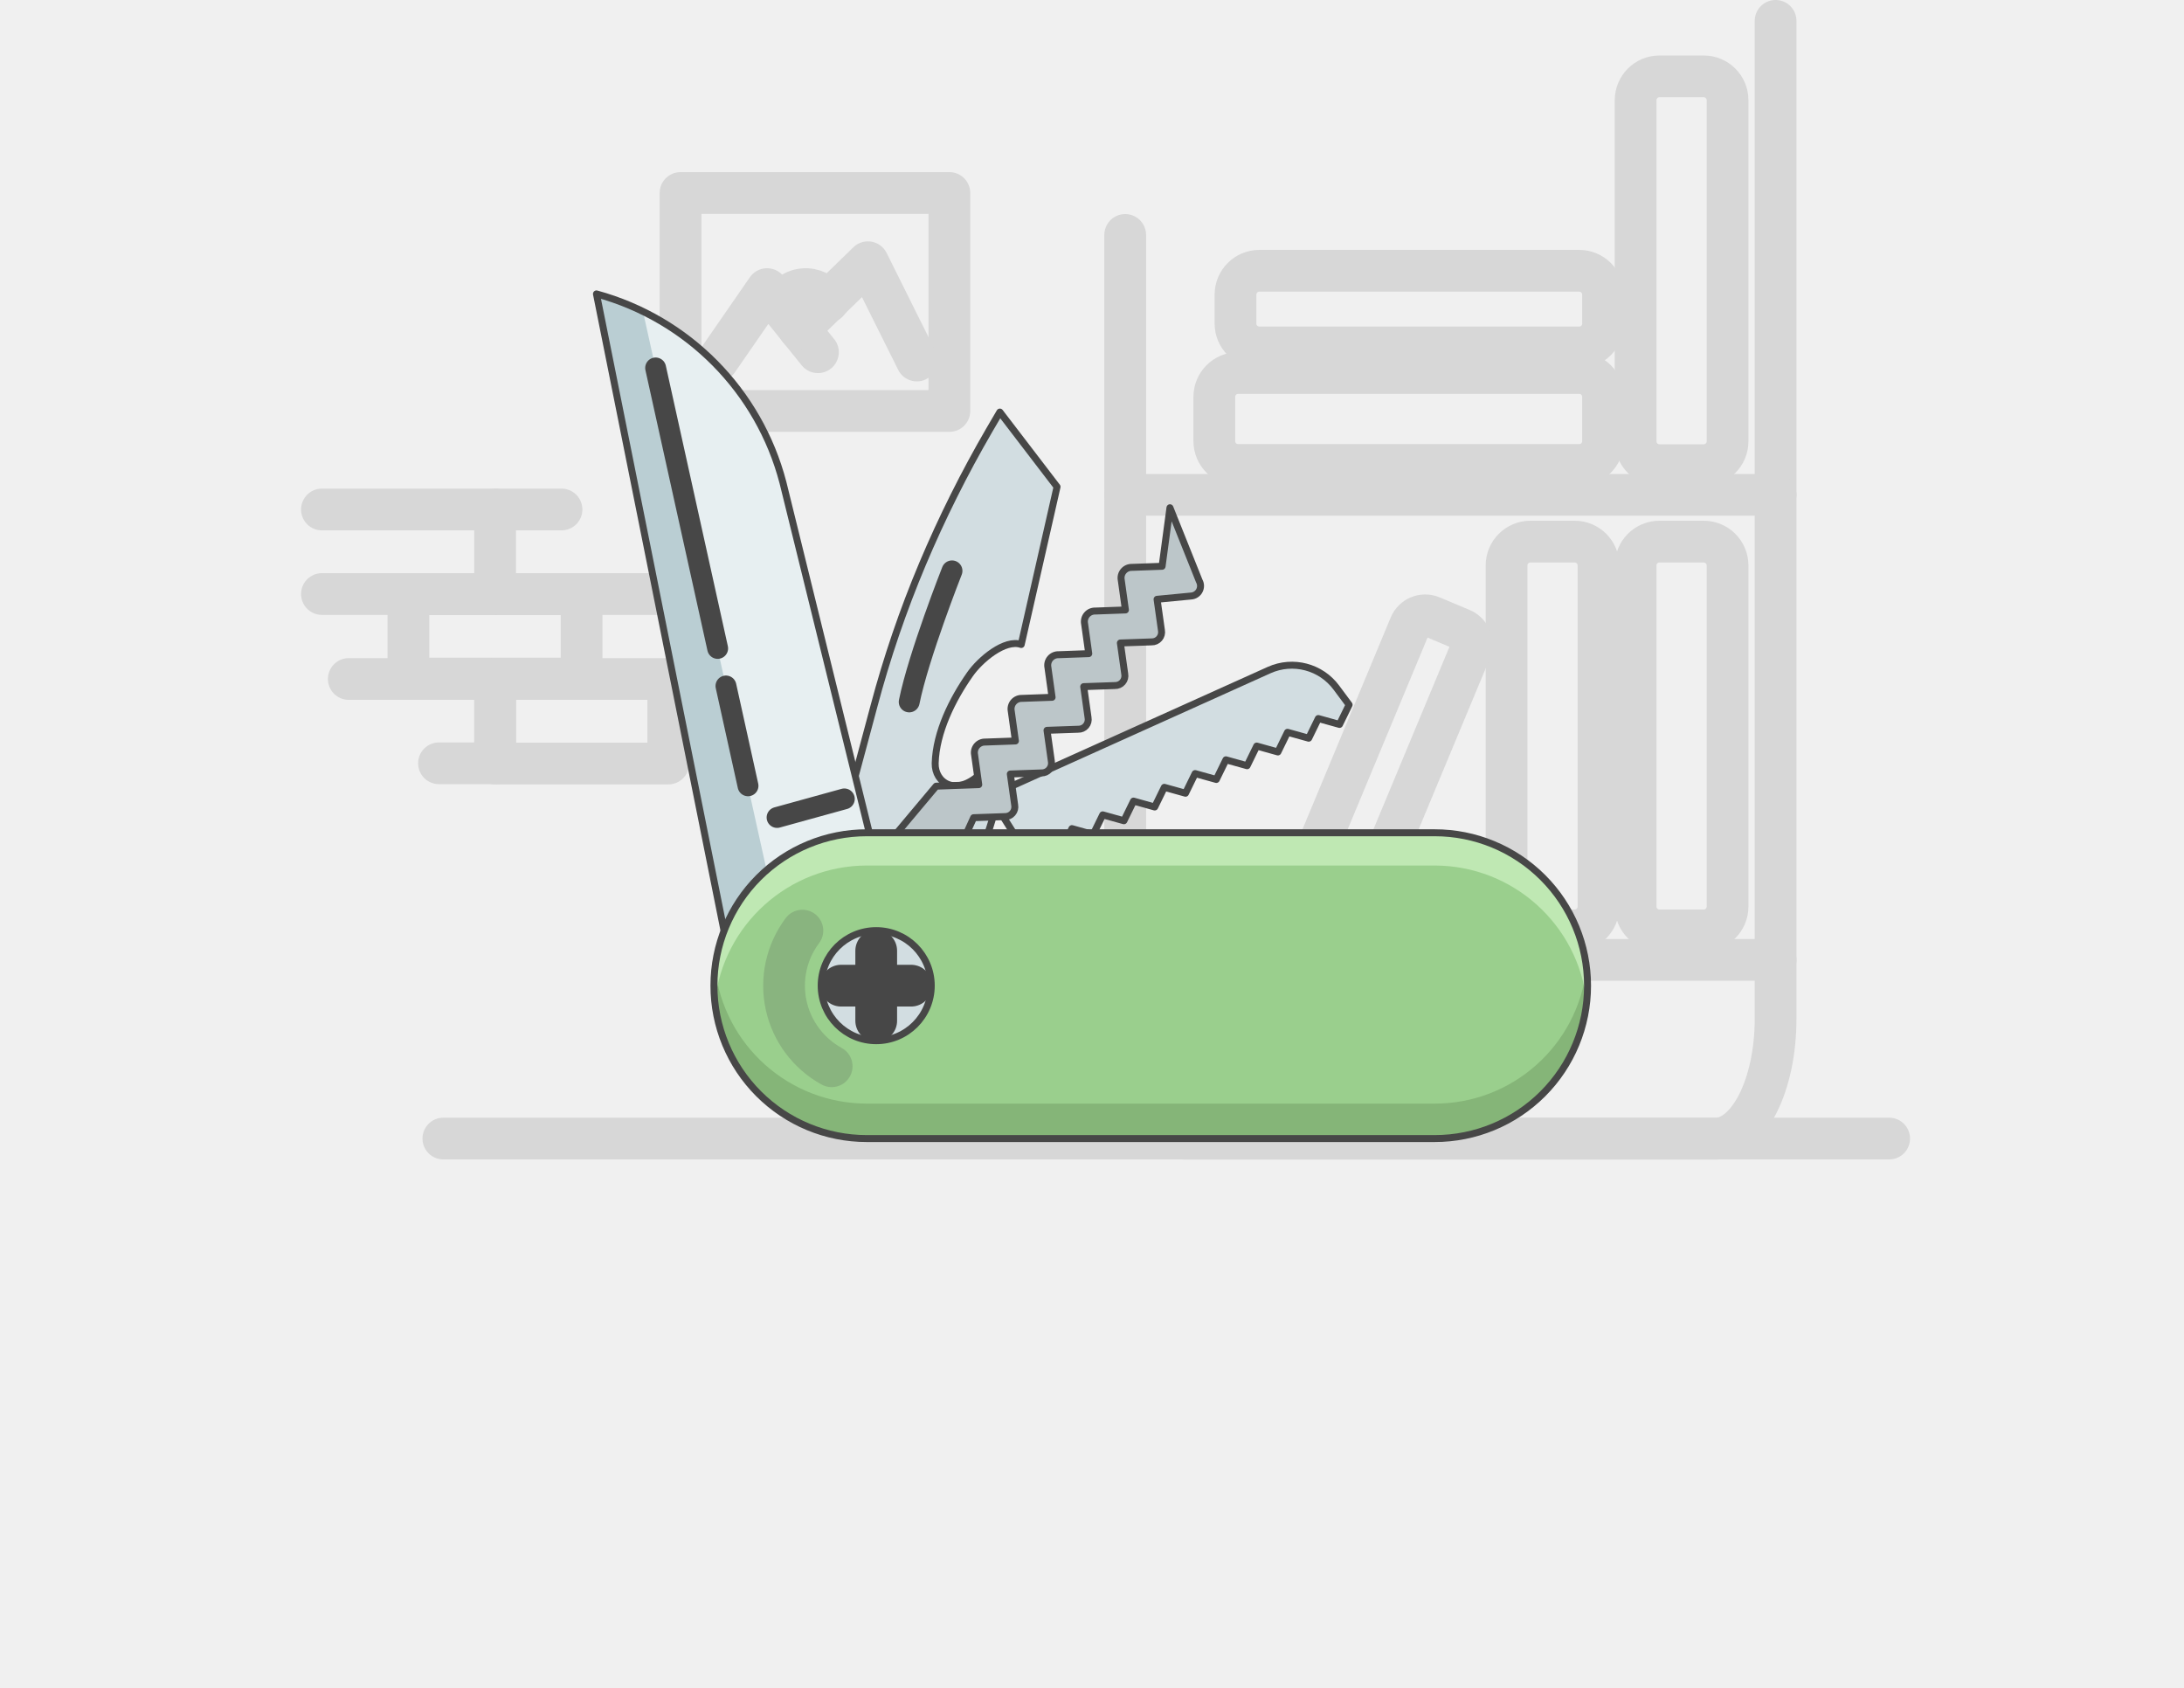
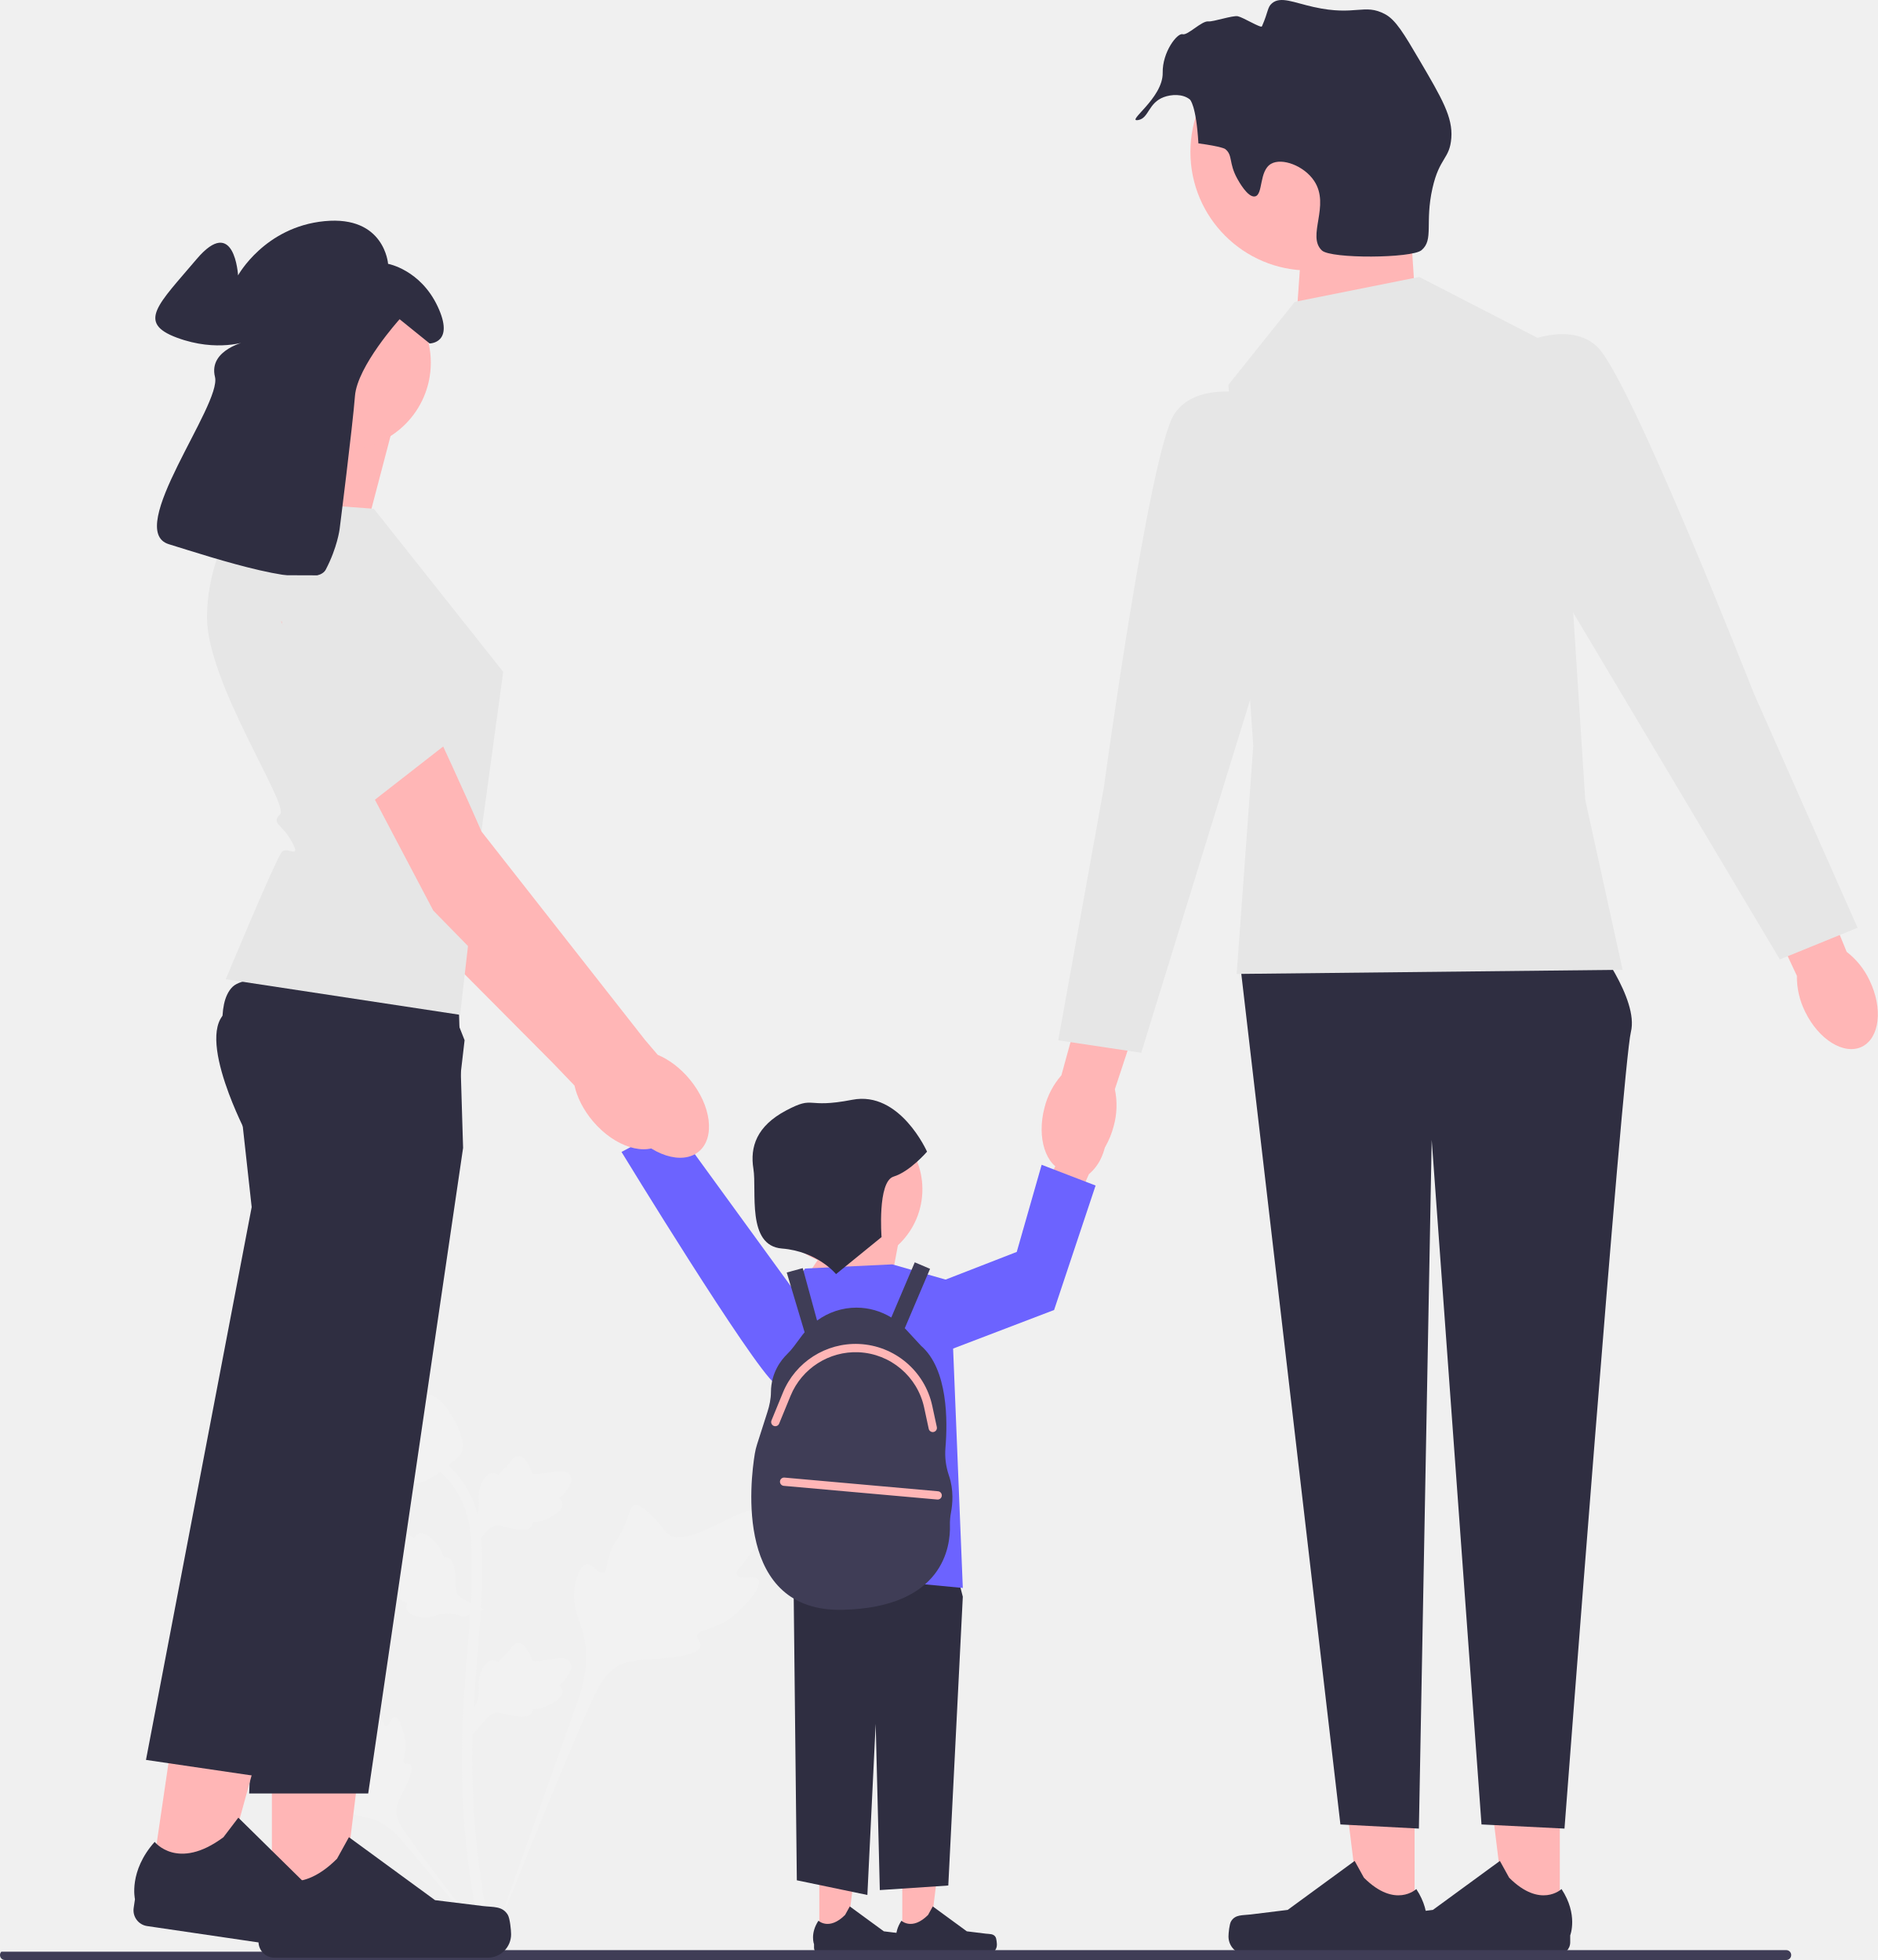
- <svg xmlns="http://www.w3.org/2000/svg" width="314" height="242.582" viewBox="0 0 314 242.582">
-   <g id="day77-pocket-knief" transform="translate(0 -234)">
-     <path id="XMLID_2_" d="M314,1000h0Z" transform="translate(0 -523.418)" fill="#fff" />
-     <g id="XMLID_3_" transform="translate(46.284 237)" opacity="0.15">
-       <path id="XMLID_10_" d="M608.709,237V380.467c0,9.514-3.894,17.239-8.729,17.239H523.929c-4.8,0-8.729-7.724-8.729-17.239V267.772" transform="translate(-399.711 -237)" fill="none" stroke="#474747" stroke-linecap="round" stroke-linejoin="round" stroke-miterlimit="10" stroke-width="6" />
-       <line id="XMLID_9_" x2="207.868" transform="translate(17.458 160.674)" fill="none" stroke="#474747" stroke-linecap="round" stroke-linejoin="round" stroke-miterlimit="10" stroke-width="6" />
-       <line id="XMLID_18_" x2="93.509" transform="translate(115.489 68.138)" fill="none" stroke="#474747" stroke-linecap="round" stroke-linejoin="round" stroke-miterlimit="10" stroke-width="6" />
-       <line id="XMLID_22_" x2="93.509" transform="translate(115.489 134.989)" fill="none" stroke="#474747" stroke-linecap="round" stroke-linejoin="round" stroke-miterlimit="10" stroke-width="6" />
-       <path id="XMLID_17_" d="M758.7,531.292h-6.374a3.431,3.431,0,0,1-3.423-3.423V478.823a3.431,3.431,0,0,1,3.423-3.423H758.7a3.431,3.431,0,0,1,3.423,3.423v49.047A3.431,3.431,0,0,1,758.7,531.292Z" transform="translate(-560.029 -400.542)" fill="none" stroke="#474747" stroke-linecap="round" stroke-linejoin="round" stroke-miterlimit="10" stroke-width="6" />
-       <path id="XMLID_25_" d="M699.6,531.292h-6.374a3.431,3.431,0,0,1-3.423-3.423V478.823a3.431,3.431,0,0,1,3.423-3.423H699.6a3.431,3.431,0,0,1,3.423,3.423v49.047A3.411,3.411,0,0,1,699.6,531.292Z" transform="translate(-519.486 -400.542)" fill="none" stroke="#474747" stroke-linecap="round" stroke-linejoin="round" stroke-miterlimit="10" stroke-width="6" />
-       <path id="XMLID_60_" d="M758.7,318.292h-6.374a3.431,3.431,0,0,1-3.423-3.423V265.823a3.431,3.431,0,0,1,3.423-3.423H758.7a3.431,3.431,0,0,1,3.423,3.423v49.047A3.431,3.431,0,0,1,758.7,318.292Z" transform="translate(-560.029 -254.424)" fill="none" stroke="#474747" stroke-linecap="round" stroke-linejoin="round" stroke-miterlimit="10" stroke-width="6" />
-       <path id="XMLID_58_" d="M611.892,401.623V408a3.431,3.431,0,0,1-3.423,3.423H559.423A3.431,3.431,0,0,1,556,408v-6.374a3.431,3.431,0,0,1,3.423-3.423h49.047A3.431,3.431,0,0,1,611.892,401.623Z" transform="translate(-427.7 -347.583)" fill="none" stroke="#474747" stroke-linecap="round" stroke-linejoin="round" stroke-miterlimit="10" stroke-width="6" />
-       <path id="XMLID_61_" d="M618.546,354.823V359a3.431,3.431,0,0,1-3.423,3.423h-46A3.431,3.431,0,0,1,565.7,359v-4.176a3.431,3.431,0,0,1,3.423-3.423h46A3.431,3.431,0,0,1,618.546,354.823Z" transform="translate(-434.354 -315.478)" fill="none" stroke="#474747" stroke-linecap="round" stroke-linejoin="round" stroke-miterlimit="10" stroke-width="6" />
-       <path id="XMLID_34_" d="M600.33,553.552,596,551.731a2.369,2.369,0,0,1-1.287-3.077L610.566,510.6a2.369,2.369,0,0,1,3.077-1.287l4.333,1.821a2.369,2.369,0,0,1,1.287,3.077l-15.857,38.057A2.343,2.343,0,0,1,600.33,553.552Z" transform="translate(-454.132 -423.682)" fill="none" stroke="#474747" stroke-linecap="round" stroke-linejoin="round" stroke-miterlimit="10" stroke-width="6" />
-       <path id="XMLID_57_" d="M147.4,460.7h24.9v12.152H147.4" transform="translate(-147.4 -390.458)" fill="none" stroke="#474747" stroke-linecap="round" stroke-linejoin="round" stroke-miterlimit="10" stroke-width="6" />
-       <line id="XMLID_59_" x1="24.932" transform="translate(24.9 82.394)" fill="none" stroke="#474747" stroke-linecap="round" stroke-linejoin="round" stroke-miterlimit="10" stroke-width="6" />
-       <line id="XMLID_38_" x2="9.546" transform="translate(24.9 70.242)" fill="none" stroke="#474747" stroke-linecap="round" stroke-linejoin="round" stroke-miterlimit="10" stroke-width="6" />
-       <rect id="XMLID_42_" width="24.9" height="12.152" transform="translate(12.434 82.394)" fill="none" stroke="#474747" stroke-linecap="round" stroke-linejoin="round" stroke-miterlimit="10" stroke-width="6" />
-       <path id="XMLID_52_" d="M159.7,538.3h21.038v12.12h-8.07" transform="translate(-155.838 -443.692)" fill="none" stroke="#474747" stroke-linecap="round" stroke-linejoin="round" stroke-miterlimit="10" stroke-width="6" />
-       <rect id="XMLID_54_" width="24.9" height="12.152" transform="translate(24.9 94.608)" fill="none" stroke="#474747" stroke-linecap="round" stroke-linejoin="round" stroke-miterlimit="10" stroke-width="6" />
-       <rect id="XMLID_23_" width="38.653" height="31.337" transform="translate(51.559 24.743)" fill="none" stroke="#474747" stroke-linecap="round" stroke-linejoin="round" stroke-miterlimit="10" stroke-width="6" />
-       <path id="XMLID_62_" d="M328.6,370.068l7.1-10.268,7.316,9.075" transform="translate(-271.703 -321.241)" fill="none" stroke="#474747" stroke-linecap="round" stroke-linejoin="round" stroke-miterlimit="10" stroke-width="6" />
-       <path id="XMLID_64_" d="M365.9,357.108l9.891-9.608,7.034,14.13" transform="translate(-297.291 -312.803)" fill="none" stroke="#474747" stroke-linecap="round" stroke-linejoin="round" stroke-miterlimit="10" stroke-width="6" />
-       <path id="XMLID_63_" d="M357.7,362.343a3.714,3.714,0,0,1,6.72-.722" transform="translate(-291.666 -321.241)" fill="none" stroke="#474747" stroke-linecap="round" stroke-linejoin="round" stroke-miterlimit="10" stroke-width="6" />
+ <svg xmlns="http://www.w3.org/2000/svg" width="452.553" height="472.429" viewBox="0 0 452.553 472.429">
+   <g>
+     <path d="M182.775,380.824c-.844-1.424-4.497,.101-5.168-1.191-.669-1.287,2.724-3.249,4.663-7.73,.35-.808,2.553-5.9,.922-7.472-3.092-2.978-17.24,9.313-22.191,5.29-1.087-.883-1.846-2.645-5.134-5.506-1.308-1.138-2.099-1.652-2.865-1.461-1.086,.271-1.172,1.725-2.337,4.584-1.747,4.287-2.78,4.028-3.798,7.449-.756,2.539-.583,4.016-1.472,4.303-1.258,.407-2.416-2.286-4.011-2.045-1.627,.246-2.611,3.382-2.922,5.73-.583,4.406,1.035,7.313,1.932,10.371,.975,3.322,1.553,8.375-.698,15.528l-22.277,62.766c4.918-12.879,19.158-48.185,25.142-61.305,1.727-3.787,3.635-7.629,7.551-9.145,3.77-1.46,8.949-.588,15.55-2.179,.771-.186,2.911-.73,3.18-1.988,.223-1.04-1.036-1.621-.842-2.595,.259-1.307,2.734-1.323,5.775-2.831,2.144-1.063,3.48-2.328,4.629-3.415,.346-.328,5.495-5.262,4.371-7.157h-0Z" fill="#f2f2f2" />
+     <path d="M95.13,413.866c-.942,.004-1.248,2.236-2.076,2.193-.825-.043-.808-2.275-2.448-4.519-.296-.405-2.159-2.955-3.401-2.608-2.354,.658-.404,11.148-3.806,12.418-.747,.279-1.831,.143-4.184,.931-.936,.314-1.417,.554-1.544,.985-.18,.611,.508,1.073,1.575,2.47,1.6,2.094,1.175,2.527,2.56,4.013,1.028,1.104,1.803,1.445,1.687,1.964-.163,.735-1.819,.526-2.161,1.379-.349,.87,.907,2.257,1.969,3.087,1.994,1.558,3.888,1.602,5.647,2.044,1.912,.48,4.559,1.654,7.42,4.823l24.378,29.044c-4.902-6.13-18.122-23.306-22.835-30.029-1.361-1.941-2.696-3.985-2.31-6.345,.371-2.272,2.293-4.562,3.417-8.261,.131-.432,.481-1.639-.058-2.134-.446-.409-1.095,.041-1.517-.335-.567-.504,.14-1.724,.277-3.651,.097-1.359-.138-2.38-.341-3.258-.061-.265-.997-4.215-2.251-4.21v0Z" fill="#f2f2f2" />
+     <path d="M113.929,418.086l-.568-5.068,.259-.384c1.2-1.777,1.812-3.512,1.819-5.159,.001-.262-.011-.524-.023-.79-.049-1.057-.11-2.371,.575-3.903,.384-.854,1.463-2.831,3.086-2.587,.437,.061,.767,.262,1.018,.497,.037-.059,.075-.117,.115-.181,.505-.771,.905-1.101,1.291-1.419,.296-.245,.602-.497,1.082-1.094,.21-.262,.374-.492,.513-.685,.42-.585,.968-1.282,1.935-1.27,1.033,.049,1.574,.903,1.932,1.468,.64,1.008,.93,1.735,1.122,2.217,.07,.176,.149,.374,.19,.436,.333,.489,3.038,.032,4.057-.135,2.289-.382,4.27-.712,5.087,.732,.585,1.033,.151,2.398-1.33,4.168-.461,.551-.952,.969-1.388,1.297,.361,.215,.684,.546,.815,1.065h0c.308,1.228-.748,2.459-3.137,3.663-.593,.301-1.392,.702-2.512,.896-.527,.091-1.002,.113-1.408,.125-.009,.235-.064,.489-.207,.751-.42,.771-1.293,1.138-2.61,1.05-1.449-.076-2.642-.352-3.694-.595-.919-.21-1.711-.389-2.332-.347-1.153,.093-2.041,1.016-3.083,2.212l-2.603,3.042h-0Z" fill="#f2f2f2" />
+     <path d="M116.563,387.911l-4.758,1.835-.437-.153c-2.023-.71-3.857-.862-5.452-.451-.254,.065-.504,.143-.759,.223-1.01,.315-2.266,.708-3.922,.434-.924-.155-3.11-.697-3.285-2.329-.052-.438,.059-.809,.222-1.111-.066-.021-.133-.042-.204-.065-.874-.293-1.295-.597-1.7-.889-.312-.224-.633-.456-1.332-.769-.307-.137-.571-.237-.793-.322-.672-.258-1.486-.611-1.719-1.549-.215-1.011,.474-1.751,.93-2.241,.813-.875,1.442-1.34,1.86-1.648,.153-.112,.324-.239,.373-.294,.389-.446-.74-2.947-1.159-3.891-.95-2.118-1.772-3.95-.582-5.106,.851-.828,2.282-.754,4.369,.229,.65,.307,1.179,.675,1.607,1.013,.117-.404,.354-.8,.823-1.058h0c1.11-.61,2.569,.099,4.339,2.105,.442,.498,1.033,1.169,1.504,2.203,.221,.487,.363,.941,.478,1.331,.229-.051,.49-.063,.779,.009,.852,.21,1.429,.962,1.678,2.258,.294,1.421,.329,2.645,.362,3.724,.03,.942,.058,1.753,.255,2.344,.382,1.091,1.5,1.717,2.922,2.421l3.603,1.746-0,0Z" fill="#f2f2f2" />
+     <path d="M113.929,372.979l-.568-5.068,.259-.384c1.2-1.777,1.812-3.512,1.819-5.159,.001-.262-.011-.524-.023-.79-.049-1.057-.11-2.371,.575-3.903,.384-.854,1.463-2.831,3.086-2.587,.437,.061,.767,.262,1.018,.497,.037-.059,.075-.117,.115-.181,.505-.771,.905-1.101,1.291-1.419,.296-.245,.602-.497,1.082-1.094,.21-.262,.374-.492,.513-.685,.42-.585,.968-1.282,1.935-1.27,1.033,.049,1.574,.903,1.932,1.468,.64,1.008,.93,1.735,1.122,2.217,.07,.176,.149,.374,.19,.436,.333,.489,3.038,.032,4.057-.135,2.289-.382,4.27-.712,5.087,.732,.585,1.033,.151,2.398-1.33,4.168-.461,.551-.952,.969-1.388,1.297,.361,.215,.684,.546,.815,1.065h0c.308,1.228-.748,2.459-3.137,3.663-.593,.301-1.392,.702-2.512,.896-.527,.091-1.002,.113-1.408,.125-.009,.235-.064,.489-.207,.751-.42,.771-1.293,1.138-2.61,1.05-1.449-.076-2.642-.352-3.694-.595-.919-.21-1.711-.389-2.332-.347-1.153,.093-2.041,1.016-3.083,2.212l-2.603,3.042h-0Z" fill="#f2f2f2" />
+     <path d="M119.115,471.357l-1.062-.666-.257-1.226,.257,1.226-1.238,.142c-.02-.115-.087-.379-.188-.793-.554-2.266-2.244-9.162-3.654-20.023-.984-7.581-1.541-15.376-1.656-23.17-.115-7.807,.255-13.717,.551-18.467,.224-3.583,.496-6.994,.762-10.317,.71-8.878,1.379-17.265,.881-26.55-.11-2.073-.341-6.387-2.862-10.978-1.462-2.663-3.476-5.027-5.987-7.023l1.561-1.963c2.771,2.207,5,4.826,6.623,7.782,2.795,5.09,3.047,9.791,3.168,12.05,.507,9.449-.17,17.916-.887,26.88-.264,3.311-.536,6.708-.759,10.276-.294,4.706-.66,10.565-.546,18.271,.113,7.701,.663,15.4,1.634,22.886,1.392,10.724,3.058,17.517,3.605,19.749,.291,1.192,.352,1.441,.054,1.914v-0Z" fill="#f2f2f2" />
+     <path d="M100.066,357.494c-.103,0-.207-.002-.312-.01-2.134-.115-4.11-1.392-5.875-3.796-.827-1.131-1.251-2.42-2.095-4.992-.131-.396-.767-2.408-1.154-5.176-.253-1.808-.221-2.565,.137-3.233,.398-.744,1.041-1.263,1.766-1.613-.032-.24-.006-.487,.098-.739,.427-1.045,1.563-.908,2.177-.842,.311,.039,.699,.091,1.117,.069,.658-.032,1.012-.228,1.548-.521,.513-.281,1.15-.631,2.096-.825,1.865-.389,3.427,.14,3.942,.313,2.71,.903,4.046,3.01,5.593,5.45,.308,.489,1.367,2.271,2.065,4.713,.504,1.762,.433,2.545,.281,3.128-.308,1.197-1.036,1.882-2.885,3.394-1.931,1.583-2.9,2.376-3.732,2.858-1.937,1.118-3.153,1.821-4.768,1.821v0Z" fill="#f2f2f2" />
+   </g>
+   <g>
+     <polygon points="217.451 467.068 224.014 467.067 227.135 441.755 217.45 441.756 217.451 467.068" fill="#ffb6b6" />
+     <path d="M239.935,466.919h0c.204,.344,.312,1.455,.312,1.855h0c0,1.23-.997,2.227-2.227,2.227h-20.323c-.839,0-1.519-.68-1.519-1.519v-.846s-1.005-2.543,1.065-5.677c0,0,2.573,2.454,6.417-1.39l1.134-2.054,8.206,6.001,4.548,.56c.995,.122,1.877-.019,2.389,.843h0Z" fill="#2f2e41" />
+   </g>
+   <g>
+     <polygon points="197.451 467.068 204.014 467.067 207.135 441.755 197.45 441.756 197.451 467.068" fill="#ffb6b6" />
+     <path d="M219.935,466.919h0c.204,.344,.312,1.455,.312,1.855h0c0,1.23-.997,2.227-2.227,2.227h-20.323c-.839,0-1.519-.68-1.519-1.519v-.846s-1.005-2.543,1.065-5.677c0,0,2.573,2.454,6.417-1.39l1.134-2.054,8.206,6.001,4.548,.56c.995,.122,1.877-.019,2.389,.843h0Z" fill="#2f2e41" />
+   </g>
+   <polygon points="225.032 357.755 232.032 384.862 228.532 454.472 212.032 455.576 211.032 415.505 209.032 456.755 192.032 453.219 191.032 362.469 225.032 357.755" fill="#2f2e41" />
+   <g>
+     <path id="uuid-f560b4a3-9a95-4199-88c1-6c6c96ee74ab-663" d="M157.268,266.488c-2.259-3.963-6.134-6.011-8.656-4.573-2.522,1.438-2.735,5.816-.475,9.78,.881,1.596,2.131,2.958,3.647,3.972l9.782,16.672,7.726-4.757-10.463-15.931c-.1-1.821-.635-3.591-1.559-5.163Z" fill="#ffb6b6" />
+     <path d="M201.722,325.344s-9.271,12.778-14.941,8.212c-5.67-4.566-36.998-55.894-36.998-55.894l12.433-6.663,39.506,54.346Z" fill="#6c63ff" />
+   </g>
+   <polygon points="193.032 309.755 205.032 291.755 217.032 296.755 214.032 312.755 193.032 309.755" fill="#ffb6b6" />
+   <polygon points="194.032 305.755 215.032 304.755 229.032 308.755 232.032 382.755 190.032 378.755 190.032 339.731 184.032 319.755 194.032 305.755" fill="#6c63ff" />
+   <path d="M228.69,355.671c-.738-2.152-1.032-4.425-.842-6.692,.537-6.398,.638-18.934-5.883-24.598l-3.683-3.99c-.077-.083-.163-.154-.241-.235l6.095-14.326-3.682-1.565-5.657,13.296c-2.509-1.527-5.403-2.372-8.396-2.372-3.457,0-6.762,1.128-9.493,3.112l-3.45-12.639-3.859,1.054,4.314,14.414c-.157,.191-.328,.367-.477,.567l-2.107,2.828c-.513,.689-1.079,1.328-1.693,1.929-1.294,1.267-3.817,4.343-3.842,9.079-.008,1.62-.341,3.221-.835,4.764l-2.505,7.828c-.235,.735-.42,1.483-.545,2.245-1.104,6.703-4.927,38.283,21.201,37.651,24.357-.589,25.96-15.42,25.818-20.346-.031-1.069,.065-2.129,.264-3.18,.365-1.927,.694-5.336-.502-8.824Z" fill="#3f3d56" />
+   <polygon points="338.723 36.017 341.001 71.183 312.36 77.755 314.355 49.321 338.723 36.017" fill="#ffb6b6" />
+   <g>
+     <polygon points="340.904 463.408 327.994 463.407 321.852 413.611 340.906 413.612 340.904 463.408" fill="#ffb6b6" />
+     <path d="M296.673,463.115h0c-.402,.677-.614,2.862-.614,3.649h0c0,2.42,1.962,4.382,4.382,4.382h39.981c1.651,0,2.989-1.338,2.989-2.989v-1.665s1.978-5.003-2.094-11.169c0,0-5.061,4.828-12.623-2.734l-2.23-4.04-16.142,11.806-8.947,1.101c-1.958,.241-3.693-.037-4.7,1.658h-0Z" fill="#2f2e41" />
+   </g>
+   <g>
+     <polygon points="375.904 463.408 362.994 463.407 356.852 413.611 375.906 413.612 375.904 463.408" fill="#ffb6b6" />
+     <path d="M331.673,463.115h0c-.402,.677-.614,2.862-.614,3.649h0c0,2.42,1.962,4.382,4.382,4.382h39.981c1.651,0,2.989-1.338,2.989-2.989v-1.665s1.978-5.003-2.094-11.169c0,0-5.061,4.828-12.623-2.734l-2.23-4.04-16.142,11.806-8.947,1.101c-1.958,.241-3.693-.037-4.7,1.658h-0Z" fill="#2f2e41" />
+   </g>
+   <path d="M384.032,226.755s11,14,9,22-16,192-16,192l-20-1-12-165-3.087,166-18.913-1-24-206,85-7Z" fill="#2f2e41" />
+   <path id="uuid-35c49308-43d3-4982-a82f-2c4b488719d7-664" d="M268.405,271.394c-1.891,7.248-7.164,12.147-11.776,10.943s-6.817-8.055-4.925-15.306c.716-2.907,2.118-5.599,4.089-7.853l8.4-30.609,14.28,4.248-9.797,29.724c.618,2.93,.525,5.966-.271,8.852Z" fill="#ffb6b6" />
+   <circle cx="315.458" cy="36.626" r="28.574" fill="#ffb6b6" />
+   <polygon points="312.032 72.755 342.032 66.755 375.032 83.755 382.032 192.755 391.032 233.755 298.032 234.755 302.032 179.755 296.032 92.755 312.032 72.755" fill="#e6e6e6" />
+   <path d="M305.032,95.755s-16-5-22,4c-6,9-17,90-17,90l-11,61,20,3,33-107-3-51Z" fill="#e6e6e6" />
+   <g>
+     <path id="uuid-bde1eca8-243b-424d-9fdc-27c2181c111a-665" d="M450.565,236.336c3.26,6.744,2.423,13.893-1.869,15.967s-10.413-1.712-13.674-8.459c-1.339-2.677-2.018-5.636-1.979-8.63l-13.452-28.749,13.626-6.025,11.815,28.981c2.37,1.83,4.268,4.201,5.534,6.915Z" fill="#ffb6b6" />
+     <path d="M362.508,84.791s14.369-8.633,22.323-1.303c7.954,7.331,37.751,83.45,37.751,83.45l25.079,56.684-18.728,7.633-57.31-96.196-9.115-50.268Z" fill="#e6e6e6" />
+   </g>
+   <path d="M431.67,471.239c0,.66-.53,1.19-1.19,1.19H1.19c-.66,0-1.19-.53-1.19-1.19,0-.32,.12-.6,.32-.81H90.04c1.91,0,3.78-.13,5.62-.38H430.48c.66,0,1.19,.53,1.19,1.19Z" fill="#3f3d56" />
+   <path id="uuid-76bcf24f-af63-48e1-b762-2a44b8a9d8fc-666" d="M255.902,274.545c1.785-4.198,5.397-6.68,8.069-5.544,2.672,1.136,3.39,5.46,1.604,9.659-.69,1.687-1.775,3.185-3.162,4.367l-7.786,17.692-8.225-3.831,8.549-17.035c-.111-1.82,.215-3.641,.951-5.309Z" fill="#ffb6b6" />
+   <circle cx="203.899" cy="286.652" r="18.393" fill="#ffb6b6" />
+   <polygon points="227.032 308.755 245.032 301.755 251.032 280.755 264.032 285.755 254.032 315.755 227.032 326.07 227.032 308.755" fill="#6c63ff" />
+   <path d="M201.48,307.103l10.97-8.925s-1.038-13.376,2.905-14.579,8.056-6.008,8.056-6.008c0,0-6.527-14.744-18.016-12.507-11.489,2.237-8.867-1.166-15.948,2.583-7.08,3.749-8.74,8.752-7.879,14.068,.861,5.316-1.702,18.523,6.873,19.203s13.038,6.165,13.038,6.165Z" fill="#2f2e41" />
+   <path d="M298.152,43.023c-2.085-3.803-1.003-5.618-2.884-7.104-0-0-.757-.598-6.456-1.36h0c-.545-9.326-2.055-10.572-2.055-10.572-1.741-1.436-4.51-1.236-6.275-.584-3.733,1.38-3.604,5.015-6.083,5.511-3.425,.685,5.912-5.17,5.803-11.363-.089-5.052,3.529-9.662,4.79-9.302,1.25,.357,4.6-3.282,6.237-3.091,1.118,.13,5.858-1.495,7.078-1.241,1.332,.278,5.585,2.948,5.812,2.434,1.579-3.574,1.283-4.624,2.457-5.589,2.081-1.709,5.138-.159,10.041,.934,10.088,2.249,12.137-.973,17.183,1.725,2.549,1.363,4.511,4.646,8.33,11.156,5.342,9.104,8.012,13.656,7.63,18.686-.39,5.13-2.847,4.606-4.544,12.11-1.889,8.354,.382,12.424-2.656,14.944-2.348,1.948-21.815,2.098-23.993,.05-3.728-3.507,2.099-10.784-1.859-16.757-2.43-3.667-7.748-5.636-10.376-4.13-2.972,1.703-1.872,7.488-3.897,7.866-1.734,.324-3.919-3.66-4.282-4.323Z" fill="#2f2e41" />
+   <g>
+     <g>
+       <path d="M159.66,275.482c3.98-3.363,2.924-11.159-2.361-17.414-2.313-2.738-5.053-4.726-7.736-5.815l-3.084-3.559-39.827-49.902s-22.055-49.642-28.566-55.005c-6.511-5.363-14.171-2.571-14.171-2.571l-5.977,7.394,37.243,69.312,38.116,38.359,5.145,5.365c.625,2.827,2.128,5.861,4.441,8.599,5.284,6.255,12.794,8.6,16.775,5.237Z" fill="#ffb6b6" />
+       <polygon points="84.482 153.017 94.462 167.655 108.79 188.86 83.045 197.766 60.314 158.762 84.482 153.017" fill="#e6e6e6" />
    </g>
-     <g id="Groupe_334" data-name="Groupe 334" transform="translate(85.753 276.25)">
-       <path id="XMLID_16_" d="M459.3,560.273l1.382-2.826,3.014.848,1.382-2.826,3.046.848,1.382-2.826,3.046.848,1.382-2.826,3.046.848,1.382-2.826,3.046.848,1.382-2.826,3.046.848,1.382-2.826,3.046.848,1.382-2.826,3.046.848,1.382-2.826,3.046.848,1.382-2.826,3.046.848,1.382-2.826-1.821-2.449a7.965,7.965,0,0,0-9.671-2.543L453.3,550.759Z" transform="translate(-396.717 -478.602)" fill="#d2dde1" />
-       <path id="XMLID_5_" d="M459.3,560.273l1.382-2.826,3.014.848,1.382-2.826,3.046.848,1.382-2.826,3.046.848,1.382-2.826,3.046.848,1.382-2.826,3.046.848,1.382-2.826,3.046.848,1.382-2.826,3.046.848,1.382-2.826,3.046.848,1.382-2.826,3.046.848,1.382-2.826,3.046.848,1.382-2.826-1.821-2.449a7.965,7.965,0,0,0-9.671-2.543L453.3,550.759Z" transform="translate(-396.717 -478.602)" fill="none" stroke="#474747" stroke-linecap="round" stroke-linejoin="round" stroke-miterlimit="10" stroke-width="1" />
-       <path id="XMLID_11_" d="M316.055,454.6l-23.456,4.71L273.1,362h0a38.081,38.081,0,0,1,26.816,27.13Z" transform="translate(-273.1 -362)" fill="#baced3" />
-       <path id="XMLID_13_" d="M396.9,468.1c-3.517,3.328-6.563,1.287-6.5-1.507.126-4.49,2.481-9.2,4.993-12.78,1.476-2.135,5.275-5.966,7.379-4.3l5.15-22.671L399.7,416.1l-1.507,2.575a169.189,169.189,0,0,0-9.608,19.248,156.2,156.2,0,0,0-7,20.5L373.1,490.078l14.821,4.773s4.9-5.244,6.343-8.509a110.991,110.991,0,0,0,5.872-17.05Z" transform="translate(-341.7 -399.113)" fill="#d2dde1" />
-       <path id="XMLID_7_" d="M396.9,468.1c-3.517,3.328-6.563,1.287-6.5-1.507.126-4.49,2.481-9.2,4.993-12.78,1.476-2.135,5.055-5.118,7.379-4.3l5.15-22.671L399.7,416.1l-1.507,2.575a169.189,169.189,0,0,0-9.608,19.248,156.2,156.2,0,0,0-7,20.5L373.1,490.078l14.821,4.773s4.9-5.244,6.343-8.509a110.991,110.991,0,0,0,5.872-17.05Z" transform="translate(-341.7 -399.113)" fill="none" stroke="#474747" stroke-linecap="round" stroke-linejoin="round" stroke-miterlimit="10" stroke-width="1" />
-       <path id="XMLID_12_" d="M294.4,370l20.63,93.227,15.606-3.14-16.14-65.5A38.011,38.011,0,0,0,294.4,370Z" transform="translate(-287.712 -367.488)" fill="#e7eff1" />
-       <path id="XMLID_4_" d="M316.055,454.6l-23.456,4.71L273.1,362h0a38.081,38.081,0,0,1,26.816,27.13Z" transform="translate(-273.1 -362)" fill="none" stroke="#474747" stroke-linecap="round" stroke-linejoin="round" stroke-miterlimit="10" stroke-width="1" />
-       <path id="XMLID_15_" d="M421.173,504.457l4.49-.157a1.4,1.4,0,0,0,1.413-1.664l-.628-4.459,4.49-.157a1.4,1.4,0,0,0,1.413-1.664l-.628-4.459,4.49-.157a1.4,1.4,0,0,0,1.413-1.664L437,485.617l4.49-.157A1.4,1.4,0,0,0,442.9,483.8l-.628-4.459,4.49-.157a1.4,1.4,0,0,0,1.413-1.664l-.628-4.459,4.9-.471a1.454,1.454,0,0,0,1.162-2.167L449.4,459.9l-1.13,8.415-4.333.157a1.519,1.519,0,0,0-1.539,1.821l.6,4.3-4.333.157a1.519,1.519,0,0,0-1.539,1.821l.6,4.3-4.333.157a1.519,1.519,0,0,0-1.539,1.821l.6,4.3-4.333.157a1.519,1.519,0,0,0-1.539,1.821l.6,4.3-4.333.157a1.519,1.519,0,0,0-1.539,1.821l.6,4.3-6.123.22-5.872,7,7.348,6.154Z" transform="translate(-366.945 -429.159)" fill="#bcc6c9" />
-       <path id="XMLID_6_" d="M421.173,504.457l4.49-.157a1.4,1.4,0,0,0,1.413-1.664l-.628-4.459,4.49-.157a1.4,1.4,0,0,0,1.413-1.664l-.628-4.459,4.49-.157a1.4,1.4,0,0,0,1.413-1.664L437,485.617l4.49-.157A1.4,1.4,0,0,0,442.9,483.8l-.628-4.459,4.49-.157a1.4,1.4,0,0,0,1.413-1.664l-.628-4.459,4.9-.471a1.454,1.454,0,0,0,1.162-2.167L449.4,459.9l-1.13,8.415-4.333.157a1.519,1.519,0,0,0-1.539,1.821l.6,4.3-4.333.157a1.519,1.519,0,0,0-1.539,1.821l.6,4.3-4.333.157a1.519,1.519,0,0,0-1.539,1.821l.6,4.3-4.333.157a1.519,1.519,0,0,0-1.539,1.821l.6,4.3-4.333.157a1.519,1.519,0,0,0-1.539,1.821l.6,4.3-6.123.22-5.872,7,7.348,6.154Z" transform="translate(-366.945 -429.159)" fill="none" stroke="#474747" stroke-linecap="round" stroke-linejoin="round" stroke-miterlimit="10" stroke-width="1" />
-       <path id="XMLID_8_" d="M430.52,652.66H348.88a21.964,21.964,0,0,1-21.98-21.98h0a21.964,21.964,0,0,1,21.98-21.98h81.64a21.964,21.964,0,0,1,21.98,21.98h0A21.964,21.964,0,0,1,430.52,652.66Z" transform="translate(-310.007 -531.236)" fill="#9acf8d" />
-       <path id="XMLID_47_" d="M430.52,690.168H348.88A21.986,21.986,0,0,1,327.057,670.7a22.009,22.009,0,0,0-.157,2.512h0a21.964,21.964,0,0,0,21.98,21.98h81.64a21.964,21.964,0,0,0,21.98-21.98h0a22.023,22.023,0,0,0-.157-2.512A21.94,21.94,0,0,1,430.52,690.168Z" transform="translate(-310.007 -573.768)" fill="#85b578" />
-       <path id="XMLID_46_" d="M430.52,608.7H348.88a21.964,21.964,0,0,0-21.98,21.98h0a19.386,19.386,0,0,0,.126,2.355A22.01,22.01,0,0,1,348.88,613.41h81.64a22.01,22.01,0,0,1,21.854,19.625,19.72,19.72,0,0,0,.126-2.355h0A21.984,21.984,0,0,0,430.52,608.7Z" transform="translate(-310.007 -531.236)" fill="#bfe8b3" />
-       <path id="XMLID_1_" d="M430.52,652.66H348.88a21.964,21.964,0,0,1-21.98-21.98h0a21.964,21.964,0,0,1,21.98-21.98h81.64a21.964,21.964,0,0,1,21.98,21.98h0A21.964,21.964,0,0,1,430.52,652.66Z" transform="translate(-310.007 -531.236)" fill="none" stroke="#474747" stroke-linecap="round" stroke-linejoin="round" stroke-miterlimit="10" stroke-width="1" />
-       <line id="XMLID_14_" y1="2.669" x2="9.671" transform="translate(25.968 72.597)" fill="none" stroke="#474747" stroke-linecap="round" stroke-linejoin="round" stroke-miterlimit="10" stroke-width="3" />
-       <circle id="XMLID_21_" cx="7.913" cy="7.913" r="7.913" transform="translate(32.311 91.531)" fill="#d2dde1" />
-       <path id="XMLID_36_" d="M365.845,673a13.214,13.214,0,0,1-4.208-19.5" transform="translate(-332.027 -561.969)" fill="none" stroke="#474747" stroke-linecap="round" stroke-linejoin="round" stroke-miterlimit="10" stroke-width="6" opacity="0.2" />
-       <circle id="XMLID_19_" cx="7.913" cy="7.913" r="7.913" transform="translate(32.311 91.531)" fill="none" stroke="#474747" stroke-linecap="round" stroke-linejoin="round" stroke-miterlimit="10" stroke-width="1" />
-       <path id="XMLID_32_" d="M422.454,488.8s-4.8,12.152-6.154,18.84" transform="translate(-371.335 -448.985)" fill="none" stroke="#474747" stroke-linecap="round" stroke-linejoin="round" stroke-miterlimit="10" stroke-width="3" />
-       <line id="XMLID_27_" y2="10.079" transform="translate(40.223 94.42)" fill="none" stroke="#474747" stroke-linecap="round" stroke-linejoin="round" stroke-miterlimit="10" stroke-width="6" />
-       <line id="XMLID_24_" x1="10.079" transform="translate(35.168 99.444)" fill="none" stroke="#474747" stroke-linecap="round" stroke-linejoin="round" stroke-miterlimit="10" stroke-width="6" />
-       <line id="XMLID_30_" x2="3.171" y2="14.35" transform="translate(18.62 56.363)" fill="none" stroke="#474747" stroke-linecap="round" stroke-linejoin="round" stroke-miterlimit="10" stroke-width="3" />
-       <line id="XMLID_20_" x2="8.918" y2="40.318" transform="translate(8.509 10.645)" fill="none" stroke="#474747" stroke-linecap="round" stroke-linejoin="round" stroke-miterlimit="10" stroke-width="3" />
+     <path d="M94.615,103.201l-7.228,27.559-27.559-5.421s10.843-19.878,8.132-28.914l26.655,6.777Z" fill="#ffb6b6" />
+     <g>
+       <polygon points="65.523 461.928 82.119 461.927 90.013 397.914 65.52 397.916 65.523 461.928" fill="#ffb6b6" />
+       <path d="M122.382,461.552h0c.517,.87,.789,3.679,.789,4.691h0c0,3.111-2.522,5.633-5.633,5.633h-51.394c-2.122,0-3.843-1.72-3.843-3.843v-2.14s-2.542-6.431,2.692-14.357c0,0,6.506,6.207,16.227-3.515l2.867-5.193,20.751,15.176,11.502,1.416c2.516,.31,4.747-.048,6.042,2.132h0Z" fill="#2f2e41" />
    </g>
+     <path d="M111.603,276.676l-22.868,155.614h-28.691l3.815-88.828,2.008-46.707-5.823-22.232s-2.655-4.942-4.892-10.932c-2.521-6.76-4.512-14.864-1.556-18.707,1.088-1.417,3.915-2.465,7.758-3.246,2.348-.48,5.081-.853,8.032-1.143,16.967-1.679,41.101-.63,41.101-.63l.614,20.247,.34,11.306,.162,5.26Z" fill="#2f2e41" />
+     <g>
+       <polygon points="36.29 454.318 52.709 456.73 69.831 394.547 45.597 390.986 36.29 454.318" fill="#ffb6b6" />
+       <path d="M92.598,462.216h0c.385,.936,.246,3.755,.099,4.756h0c-.452,3.078-3.314,5.206-6.392,4.753l-50.848-7.476c-2.1-.309-3.551-2.261-3.243-4.361l.311-2.117s-1.58-6.732,4.752-13.813c0,0,5.534,7.087,16.566-1.117l3.592-4.721,18.323,18.033,11.174,3.074c2.445,.672,4.704,.643,5.667,2.988l0,0Z" fill="#2f2e41" />
+     </g>
+     <path d="M111.963,250.724l-3.137,27.012-17.105,56.922-28.158,93.713-28.383-4.171,25.473-133.245-2.522-22.848s-.821-2.271-1.763-5.596c-1.869-6.578-4.213-17.29-1.634-22.754,.348-.743,.785-1.387,1.326-1.909,1.014-.984,3.076-1.581,5.838-1.898,11.545-1.305,35.32,2.427,45.9,4.259l4.165,10.516Z" fill="#2f2e41" />
+     <path d="M90.097,122.628l31.173,39.305-5.596,40.979-4.795,41.697-56.472-8.584s12.198-29.366,13.553-30.721,4.76,1.992,2.38-2.392c-2.38-4.384-5.091-4.384-2.832-6.643s-17.619-31.625-17.619-47.437c0-15.812,9.487-28.462,9.487-28.462l30.721,2.259Z" fill="#e6e6e6" />
+     <circle cx="82.824" cy="87.406" r="21" fill="#ffb6b6" />
+     <path d="M81.843,127.556s3.142-24.864,3.699-32.094c.556-7.231,10.763-18.519,10.763-18.519l7.231,5.84s6.118,0,1.947-8.899c-4.171-8.899-11.958-10.29-11.958-10.29,0,0-.834-11.68-15.295-10.29-14.461,1.39-20.857,13.071-20.857,13.071,0,0-.834-14.739-10.012-3.893-9.177,10.846-14.461,15.295-4.728,18.911,9.733,3.615,16.964,.834,16.964,.834,0,0-9.455,1.947-7.787,8.621,1.669,6.674-21.97,36.987-11.124,40.324,10.846,3.337,35.04,11.402,37.821,6.118,2.781-5.284,3.337-9.733,3.337-9.733Z" fill="#2f2e41" />
+     <path d="M168.407,277.564c4.008-3.329,3.017-11.134-2.215-17.433-2.29-2.757-5.013-4.769-7.687-5.88l-3.054-3.585-39.407-50.234s-21.639-49.825-28.104-55.242c-6.465-5.417-14.149-2.689-14.149-2.689l-6.038,7.344,36.661,69.622,37.793,38.677,5.1,5.408c.601,2.833,2.079,5.879,4.369,8.636,5.231,6.299,12.722,8.706,16.73,5.377Z" fill="#ffb6b6" />
+     <path d="M65.466,138.639s9.647,50.062,20.624,57.442l21.875-17.057s1.914-.082-1.649-4.107c-3.563-4.024-2.651-12.667-2.651-12.667,0,0,1.603,2.074-1.885-.805-3.488-2.879-.241-22.682-.241-22.682l-36.074-.123Z" fill="#e6e6e6" />
  </g>
+   <path d="M224.793,345.181c-.461,0-.876-.32-.977-.79l-1.1-5.108c-1.616-7.512-8.106-12.998-15.783-13.34-7.112-.319-13.703,3.894-16.404,10.478l-2.759,6.725c-.209,.512-.792,.755-1.305,.546-.511-.21-.755-.794-.545-1.305l2.759-6.725c3.021-7.363,10.384-12.065,18.344-11.717,8.584,.383,15.841,6.518,17.648,14.917l1.1,5.108c.116,.54-.228,1.072-.767,1.188-.071,.015-.143,.022-.212,.022Z" fill="#ffb6b6" />
+   <path d="M225.973,361.444c-.029,0-.06-.001-.09-.004l-37.005-3.3c-.55-.049-.956-.535-.907-1.085,.05-.55,.53-.954,1.085-.907l37.005,3.3c.55,.049,.956,.535,.907,1.085-.047,.52-.482,.911-.995,.911Z" fill="#ffb6b6" />
</svg>
